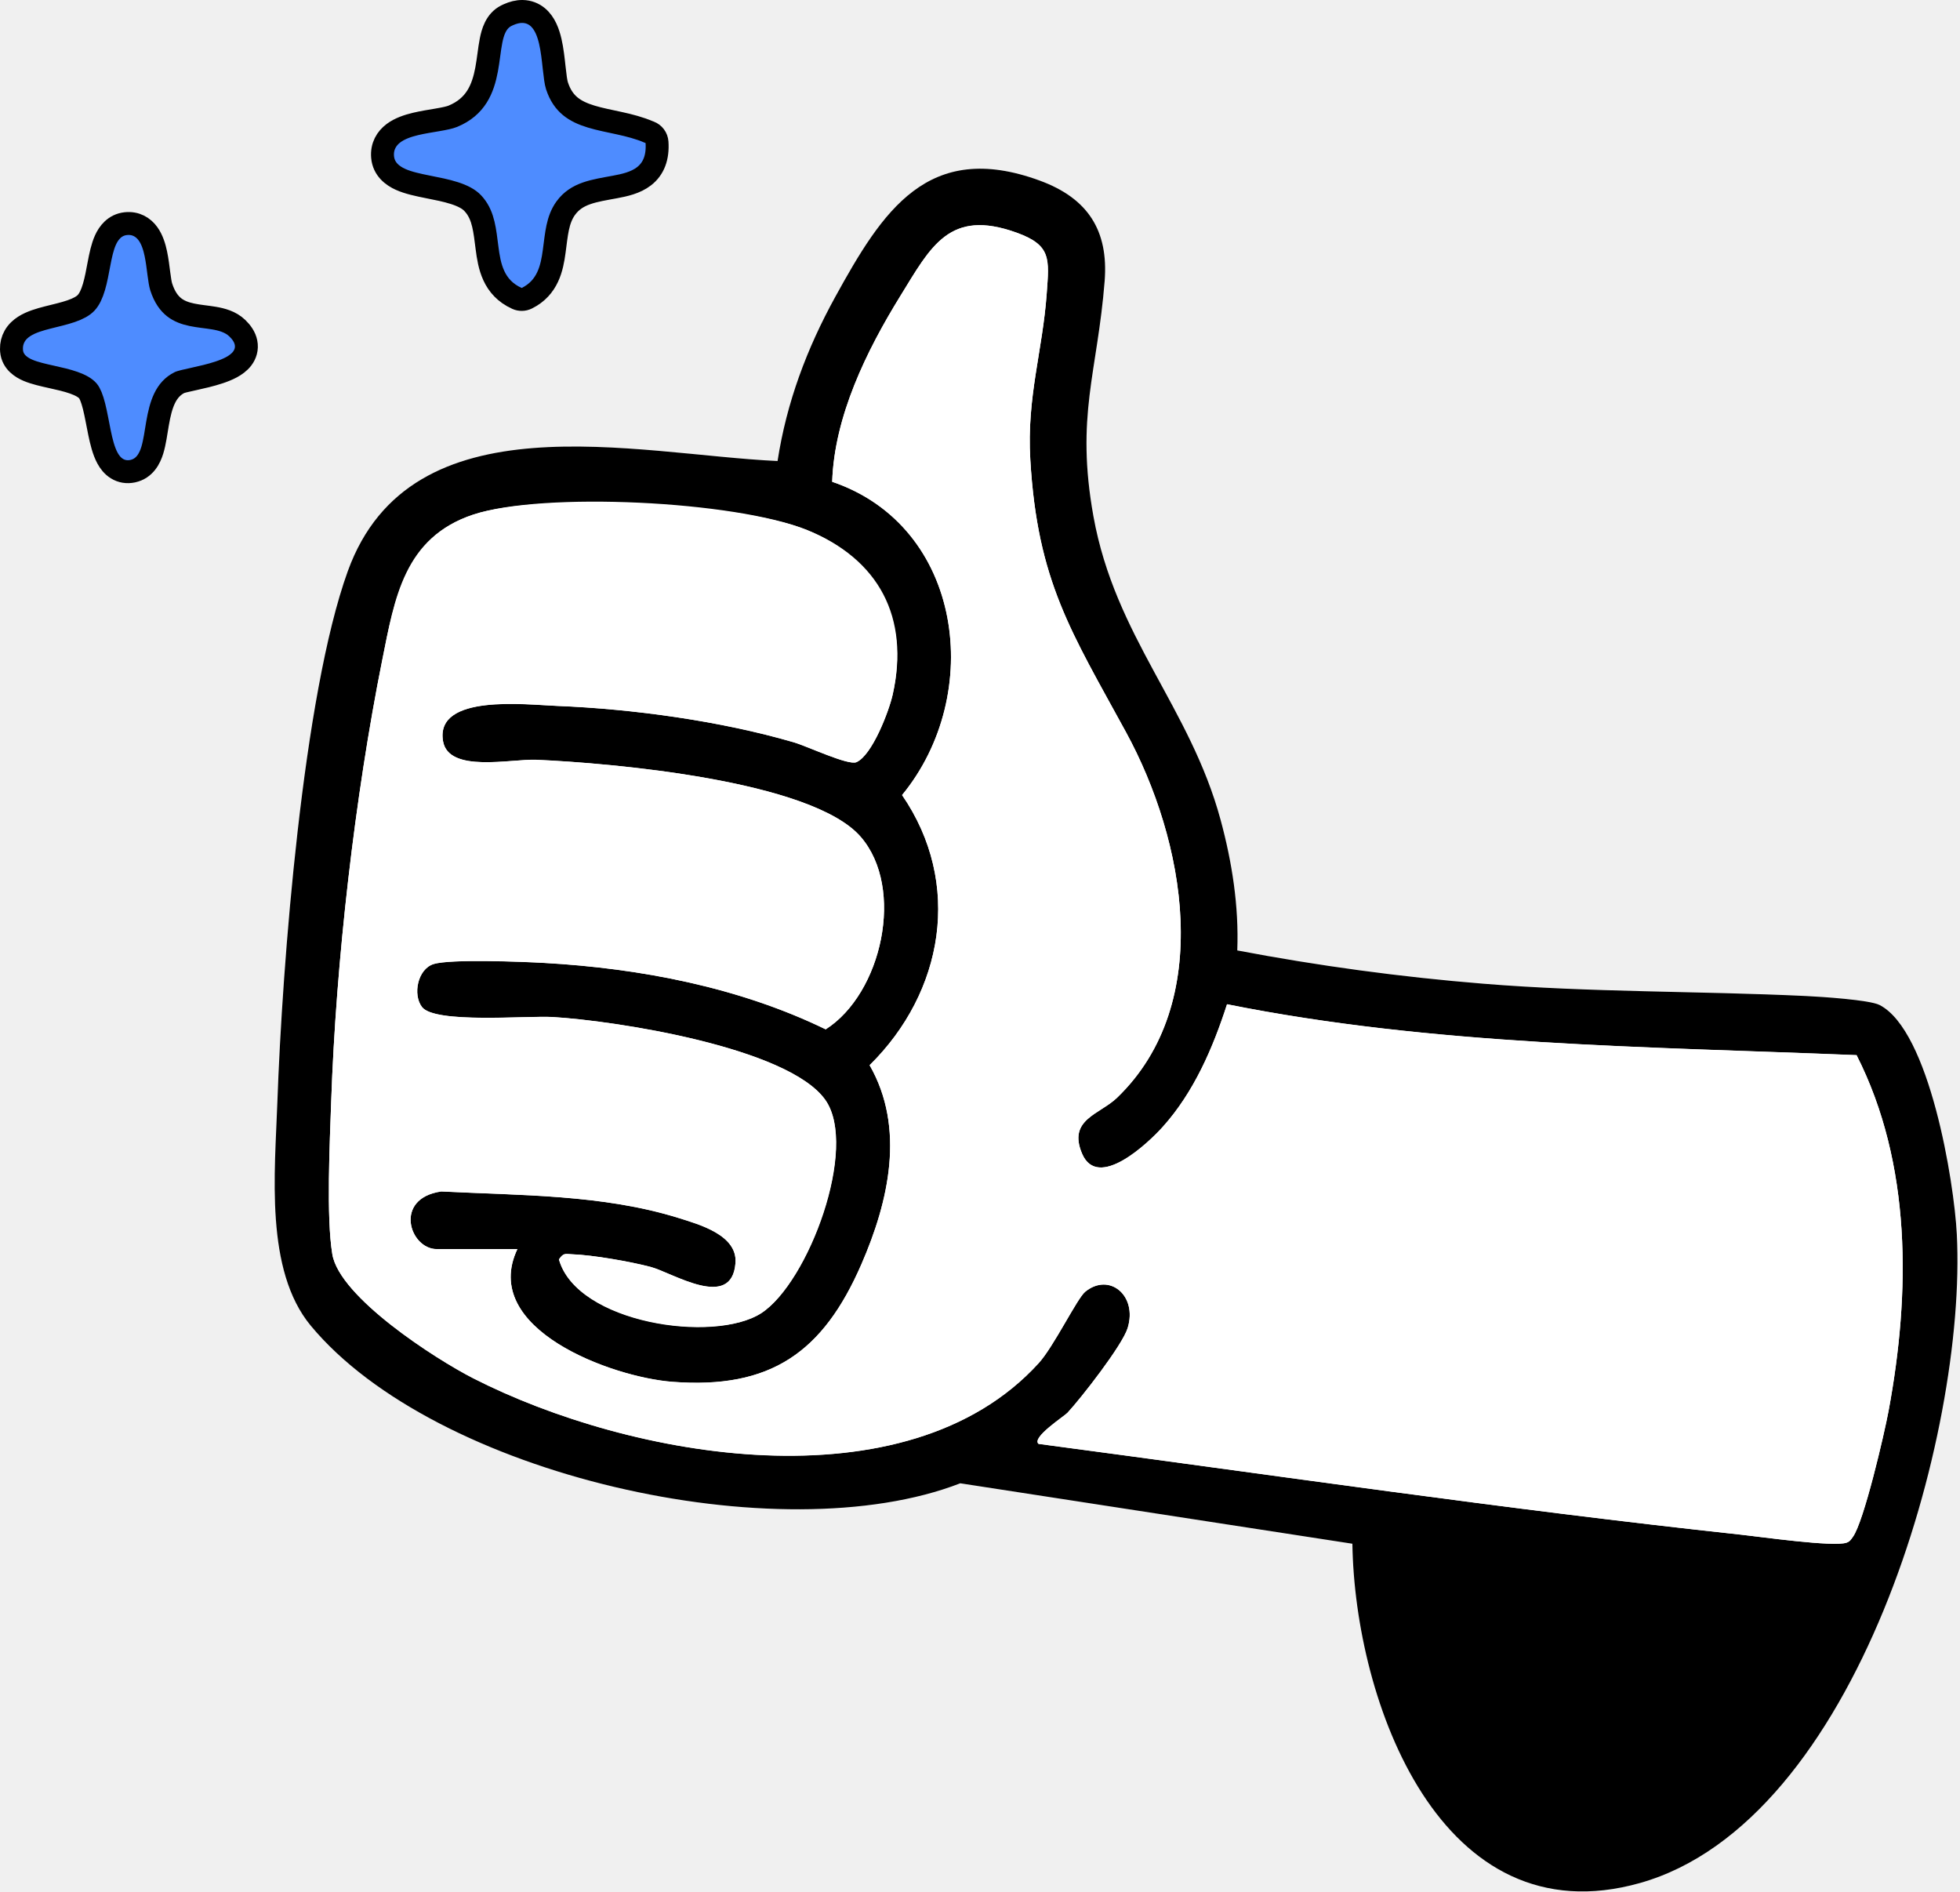
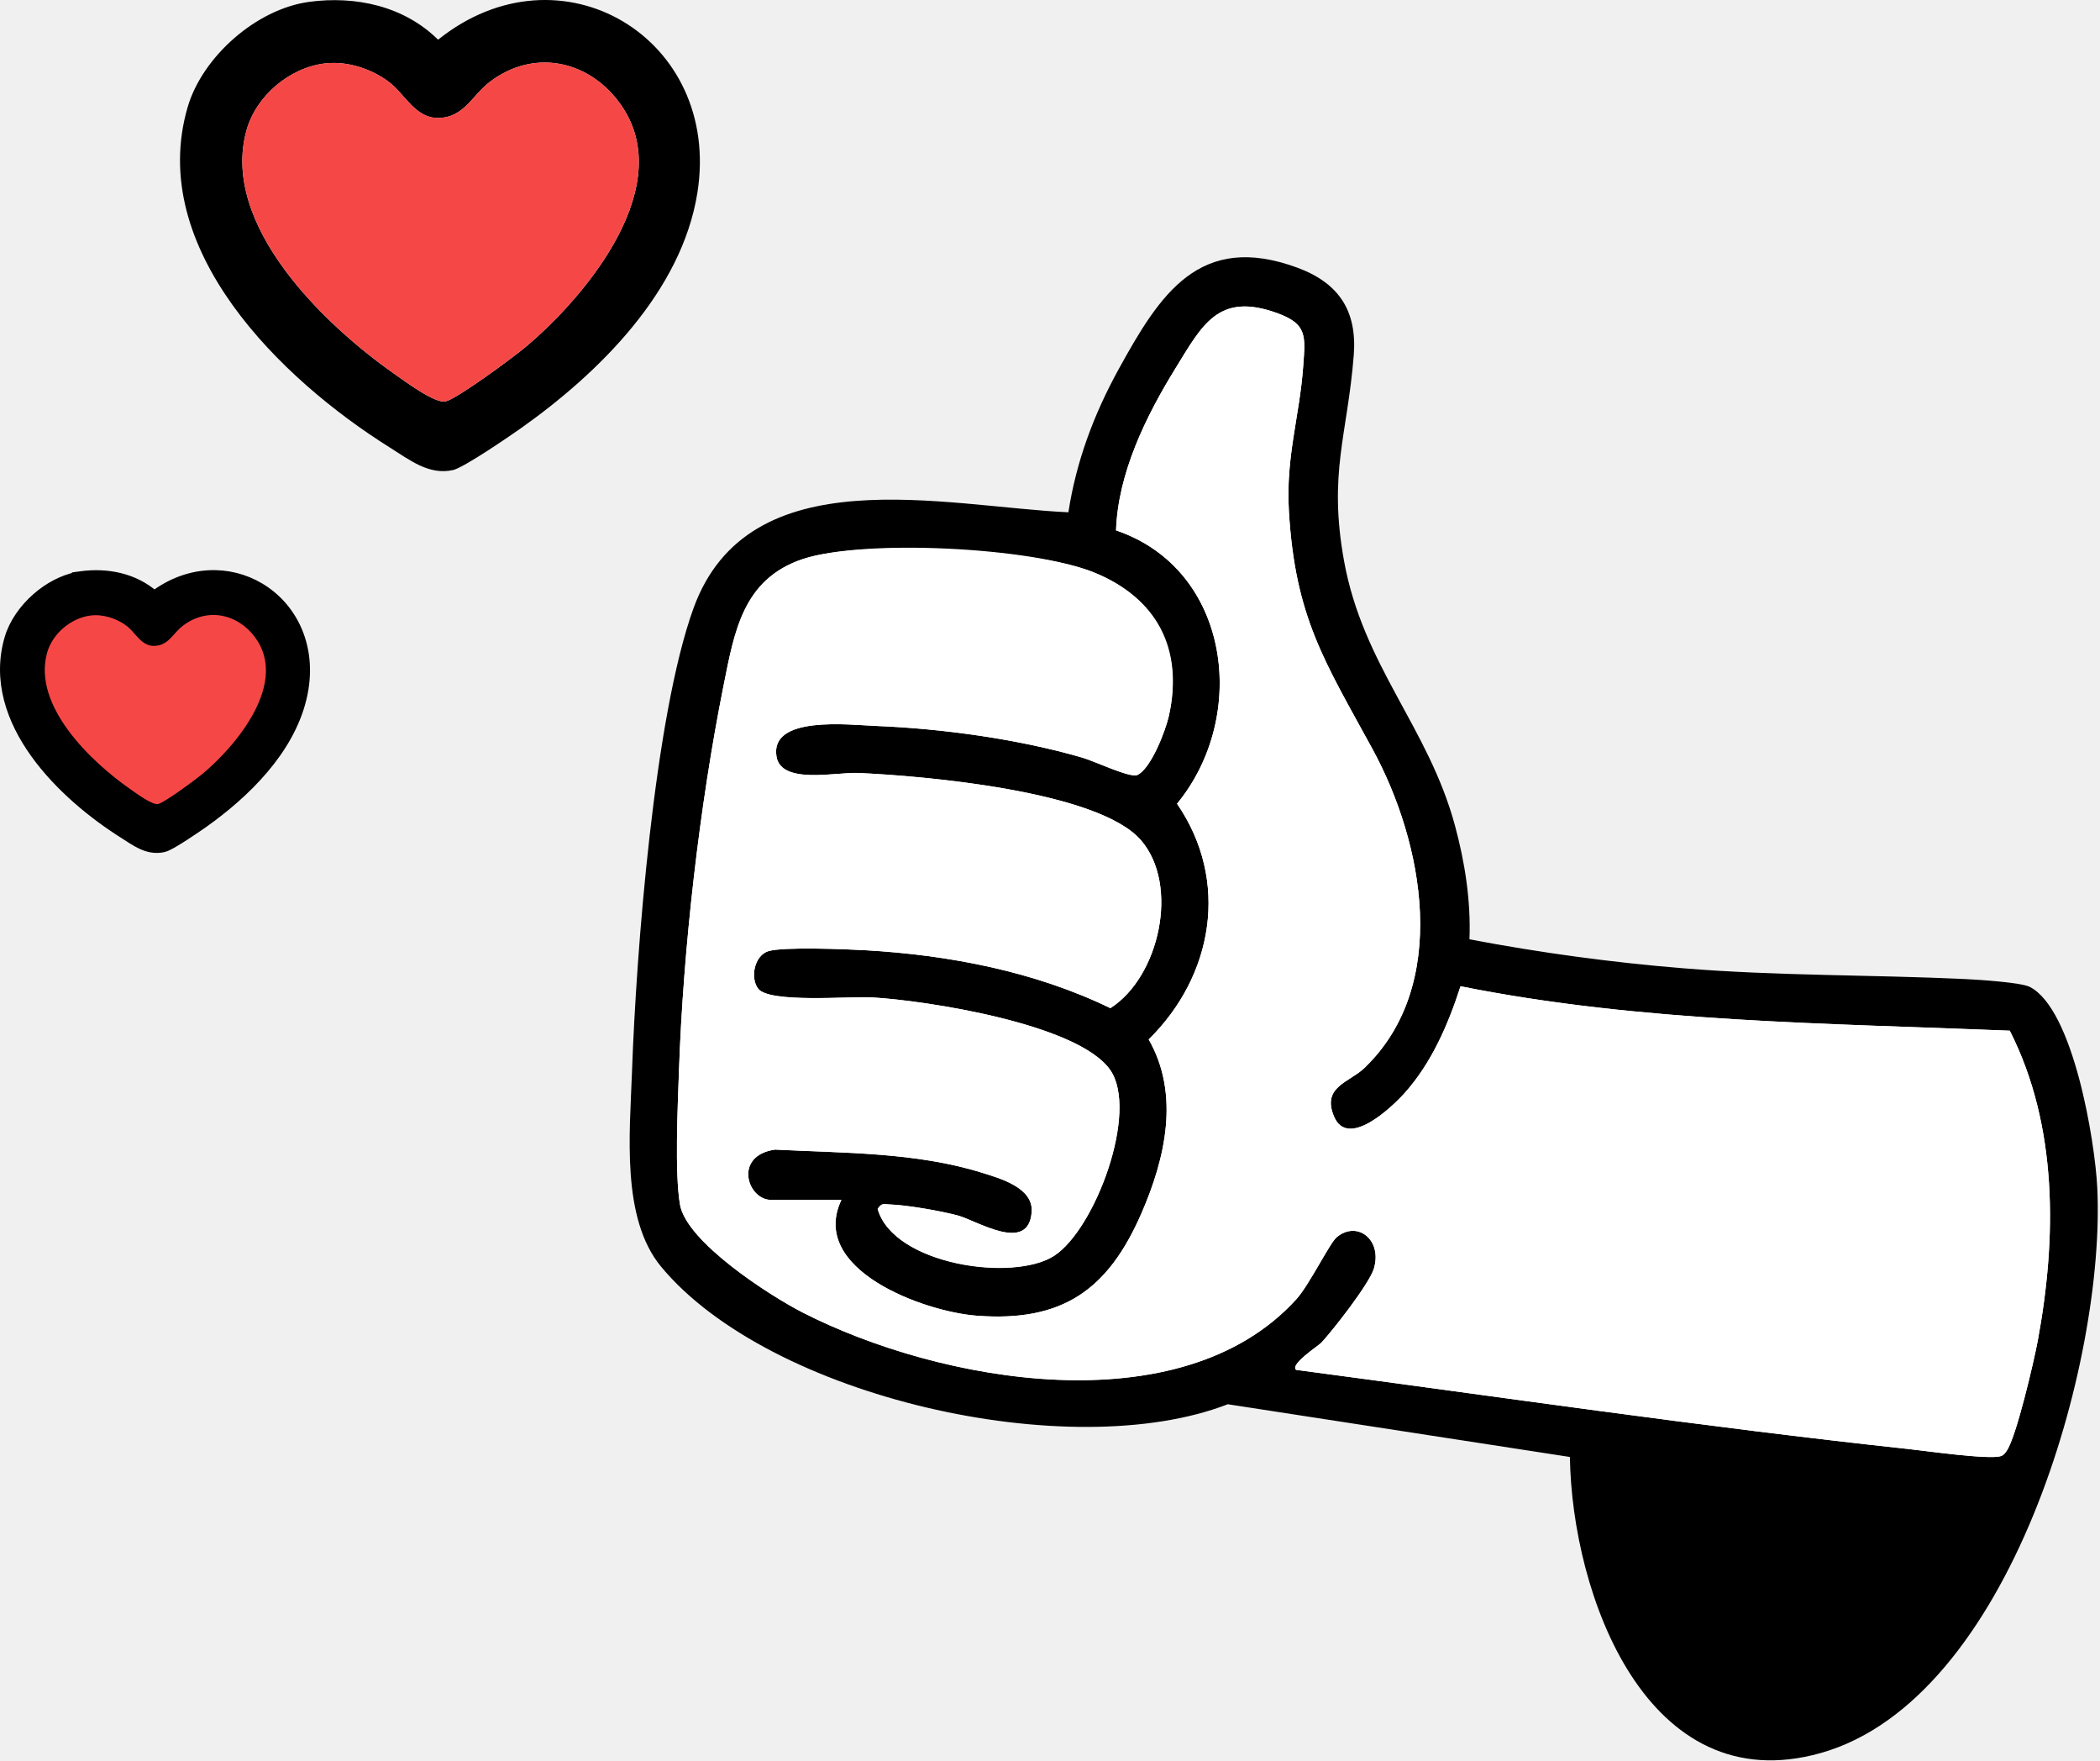
- <svg xmlns="http://www.w3.org/2000/svg" width="171" height="165" viewBox="0 0 171 165" fill="none">
-   <path d="M45.592 1C46.097 1.009 46.541 1.185 46.899 1.481C47.551 2.021 47.842 2.89 48.007 3.594C48.181 4.342 48.27 5.187 48.346 5.887C48.43 6.647 48.495 7.179 48.595 7.488H48.596C48.87 8.329 49.275 8.876 49.749 9.268C50.236 9.67 50.846 9.948 51.585 10.172C52.34 10.401 53.134 10.549 54.035 10.747C54.875 10.931 55.779 11.157 56.638 11.528C56.65 11.532 56.663 11.535 56.675 11.539C57.042 11.677 57.295 12.017 57.321 12.408C57.408 13.713 57.041 14.71 56.193 15.372C55.452 15.951 54.465 16.159 53.655 16.31C51.835 16.648 50.314 16.829 49.355 18.166L49.354 18.165C48.624 19.185 48.558 20.41 48.349 21.941C48.157 23.348 47.812 25.101 45.958 26.018C45.69 26.15 45.377 26.155 45.104 26.032C43.009 25.09 42.689 23.151 42.493 21.643C42.293 20.101 42.19 18.874 41.408 17.909L41.242 17.72C40.908 17.365 40.38 17.082 39.654 16.848C38.93 16.614 38.129 16.462 37.293 16.295C36.505 16.137 35.633 15.957 34.948 15.649C34.251 15.336 33.472 14.76 33.379 13.698C33.297 12.768 33.725 12.069 34.338 11.612C34.89 11.2 35.601 10.971 36.233 10.818C36.877 10.663 37.586 10.555 38.163 10.456C38.786 10.349 39.23 10.256 39.507 10.143C41.512 9.316 42.136 7.756 42.455 6.058C42.535 5.628 42.593 5.202 42.651 4.776C42.707 4.362 42.765 3.931 42.843 3.54C42.98 2.849 43.25 1.838 44.164 1.374L44.339 1.29C44.748 1.104 45.168 0.993 45.592 1Z" fill="#4E8CFF" stroke="black" stroke-width="2" stroke-linejoin="round" />
-   <path d="M10.974 19.51C11.847 19.416 12.504 19.823 12.918 20.401C13.285 20.912 13.475 21.562 13.594 22.124C13.717 22.704 13.791 23.332 13.857 23.846C13.93 24.403 13.989 24.79 14.065 25.027V25.028C14.362 25.948 14.773 26.474 15.192 26.804C15.623 27.142 16.139 27.333 16.742 27.459C17.045 27.523 17.356 27.567 17.685 27.611C18 27.652 18.353 27.695 18.681 27.751C19.314 27.86 20.106 28.054 20.703 28.628L20.704 28.629C21.056 28.968 21.359 29.38 21.461 29.876C21.573 30.421 21.411 30.907 21.131 31.277C20.874 31.615 20.523 31.857 20.201 32.032C19.869 32.212 19.496 32.359 19.127 32.483C18.392 32.729 17.566 32.914 16.908 33.059C16.569 33.134 16.28 33.197 16.046 33.255C15.93 33.284 15.839 33.31 15.77 33.331C15.694 33.355 15.672 33.365 15.681 33.361V33.362C14.448 33.968 14.033 35.271 13.743 36.942C13.614 37.686 13.498 38.594 13.286 39.281C13.075 39.965 12.639 40.875 11.577 41.103C11.09 41.207 10.611 41.134 10.194 40.875C9.81 40.636 9.553 40.285 9.377 39.961C9.034 39.33 8.834 38.489 8.679 37.736C8.509 36.915 8.386 36.162 8.208 35.452C8.026 34.725 7.838 34.295 7.666 34.097V34.096C7.442 33.839 7.045 33.603 6.442 33.389C5.847 33.178 5.171 33.028 4.46 32.87C3.793 32.722 3.043 32.556 2.456 32.309C1.914 32.08 1.096 31.606 1.01 30.62L1 30.448C0.993 30.047 1.083 29.668 1.278 29.325C1.494 28.944 1.804 28.67 2.118 28.469C2.714 28.087 3.492 27.867 4.163 27.696C4.896 27.508 5.567 27.364 6.196 27.148C6.822 26.933 7.254 26.693 7.516 26.412C7.789 26.119 8.011 25.663 8.197 25.032C8.383 24.404 8.502 23.72 8.641 22.995C8.77 22.319 8.924 21.557 9.197 20.948C9.477 20.325 10.002 19.615 10.974 19.51Z" fill="#4E8CFF" stroke="black" stroke-width="2" stroke-linejoin="round" />
-   <path d="M107.943 82.91C108.088 79.041 107.492 75.237 106.489 71.531C103.823 61.681 97.288 55.563 95.394 45.044C93.817 36.276 95.74 32.511 96.372 24.528C96.722 20.087 94.889 17.289 90.703 15.755C80.943 12.183 76.985 18.428 72.86 25.916C70.385 30.418 68.621 35.115 67.834 40.221C55.411 39.649 35.854 34.573 30.337 49.835C26.43 60.661 24.618 84.212 24.2 96.108C23.983 102.284 23.096 110.796 27.112 115.637C37.958 128.72 68.036 135.503 83.783 129.392L117.992 134.664C118.194 148.386 125.671 169.174 143.088 164.26C162.024 158.916 171.603 125.031 170.727 107.675C170.496 103.101 168.349 89.91 163.99 87.668C163.121 87.22 158.91 86.949 157.557 86.884C148.179 86.439 138.805 86.576 129.402 85.81C122.214 85.224 115.015 84.248 107.947 82.906L107.943 82.91Z" fill="white" />
-   <path d="M107.943 82.91C115.015 84.255 122.21 85.231 129.398 85.813C138.801 86.58 148.175 86.442 157.553 86.887C158.91 86.952 163.117 87.223 163.986 87.672C168.345 89.914 170.492 103.104 170.723 107.679C171.603 125.031 162.02 158.919 143.084 164.264C125.667 169.178 118.191 148.393 117.989 134.668L83.779 129.396C68.033 135.506 37.954 128.719 27.108 115.641C23.096 110.795 23.983 102.284 24.2 96.108C24.618 84.208 26.43 60.657 30.341 49.831C35.858 34.572 55.415 39.645 67.838 40.217C68.624 35.111 70.389 30.411 72.864 25.912C76.985 18.424 80.943 12.176 90.707 15.752C94.892 17.285 96.725 20.084 96.375 24.524C95.744 32.508 93.821 36.272 95.397 45.041C97.292 55.563 103.826 61.677 106.493 71.527C107.496 75.233 108.091 79.037 107.947 82.906L107.943 82.91ZM45.142 108.962H38.106C35.739 108.962 34.296 104.536 38.499 103.932C45.373 104.283 52.596 104.186 59.214 106.25C61 106.807 64.352 107.733 64.168 110.174C63.851 114.368 58.687 111.027 56.764 110.517C55.003 110.051 51.687 109.472 49.908 109.414C49.328 109.396 49.176 109.255 48.765 109.863C50.331 115.435 62.27 117.235 66.416 114.549C70.562 111.862 74.91 100.089 72.013 95.959C68.783 91.356 53.65 89.035 48.209 88.717C45.983 88.587 37.936 89.317 36.814 87.842C35.991 86.757 36.435 84.53 37.828 84.096C39.3 83.636 45.665 83.893 47.505 83.998C55.88 84.472 64.489 86.124 72.038 89.791C76.941 86.667 78.984 77.479 75.087 72.991C70.796 68.052 53.235 66.559 46.787 66.277C44.615 66.183 39.127 67.466 38.651 64.646C37.951 60.498 45.921 61.471 48.591 61.576C55.231 61.84 62.869 62.892 69.241 64.747C70.45 65.098 74.015 66.797 74.722 66.483C76.097 65.872 77.555 62.046 77.883 60.585C79.391 53.867 76.685 48.772 70.4 46.23C64.114 43.688 47.347 42.882 41.288 44.889C35.23 46.895 34.422 52.218 33.354 57.548C30.951 69.527 29.313 83.89 28.894 96.108C28.775 99.612 28.457 106.196 28.995 109.414C29.623 113.157 37.962 118.533 41.292 120.233C54.949 127.201 79.059 131.601 90.617 118.913C91.934 117.467 93.969 113.261 94.679 112.683C96.761 110.976 99.262 112.987 98.382 115.85C97.92 117.351 94.344 121.936 93.132 123.241C92.846 123.549 89.967 125.404 90.609 125.953C110.985 128.654 131.364 131.663 151.812 133.865C153.569 134.053 159.949 134.968 161.093 134.574C161.403 134.465 161.486 134.295 161.659 134.06C162.612 132.751 164.401 125.06 164.769 123.075C166.678 112.784 166.804 101.553 161.977 92.043C143.622 91.291 125.104 91.219 107.052 87.603C105.822 91.421 104.155 95.283 101.441 98.302C100.175 99.713 95.784 103.885 94.405 100.635C93.135 97.644 95.942 97.218 97.458 95.757C106.056 87.473 103.361 73.259 98.244 63.879C93.474 55.132 90.505 50.721 89.888 40.072C89.57 34.616 90.959 30.642 91.32 25.605C91.537 22.578 91.739 21.389 88.693 20.293C82.826 18.178 81.217 21.494 78.547 25.822C75.588 30.617 72.792 36.322 72.604 42.025C84.024 45.897 85.933 60.556 78.702 69.354C83.999 77.059 82.328 86.565 75.87 92.918C79.009 98.407 77.537 104.808 75.152 110.286C71.814 117.959 67.25 121.198 58.658 120.54C53.383 120.135 41.83 115.934 45.142 108.955V108.962Z" fill="black" />
-   <path d="M45.142 108.962C41.83 115.937 53.383 120.143 58.658 120.548C67.25 121.206 71.81 117.966 75.152 110.293C77.537 104.815 79.009 98.415 75.87 92.926C82.328 86.573 83.999 77.067 78.702 69.361C85.933 60.563 84.024 45.905 72.604 42.032C72.795 36.326 75.588 30.624 78.547 25.829C81.221 21.497 82.826 18.185 88.693 20.301C91.739 21.4 91.537 22.586 91.32 25.612C90.959 30.649 89.57 34.623 89.888 40.08C90.505 50.728 93.474 55.14 98.244 63.886C103.361 73.266 106.056 87.48 97.458 95.764C95.942 97.225 93.135 97.652 94.405 100.642C95.784 103.889 100.175 99.716 101.441 98.31C104.155 95.291 105.822 91.425 107.052 87.61C125.104 91.226 143.618 91.299 161.977 92.051C166.804 101.561 166.678 112.795 164.769 123.082C164.401 125.067 162.612 132.755 161.659 134.067C161.486 134.306 161.403 134.476 161.093 134.581C159.949 134.971 153.573 134.06 151.812 133.872C131.364 131.67 110.985 128.662 90.609 125.961C89.967 125.411 92.846 123.556 93.132 123.249C94.34 121.943 97.92 117.358 98.382 115.858C99.262 112.994 96.761 110.984 94.679 112.69C93.972 113.269 91.937 117.474 90.617 118.92C79.059 131.612 54.949 127.212 41.292 120.24C37.962 118.541 29.623 113.164 28.995 109.421C28.454 106.203 28.775 99.619 28.894 96.115C29.313 83.897 30.951 69.531 33.354 57.555C34.422 52.222 35.36 46.859 41.288 44.896C47.217 42.932 64.399 43.811 70.4 46.237C76.4 48.664 79.391 53.878 77.883 60.593C77.555 62.053 76.093 65.879 74.722 66.49C74.011 66.805 70.447 65.105 69.241 64.754C62.869 62.896 55.234 61.844 48.591 61.583C45.925 61.478 37.954 60.506 38.651 64.653C39.127 67.474 44.615 66.19 46.787 66.284C53.239 66.566 70.796 68.056 75.087 72.999C78.984 77.486 76.941 86.67 72.038 89.798C64.493 86.128 55.88 84.479 47.505 84.005C45.661 83.9 39.3 83.644 37.828 84.103C36.439 84.537 35.991 86.768 36.814 87.849C37.933 89.324 45.983 88.594 48.209 88.724C53.65 89.042 68.783 91.364 72.013 95.967C74.91 100.1 70.454 111.945 66.416 114.556C62.379 117.167 50.331 115.438 48.765 109.87C49.176 109.259 49.328 109.403 49.908 109.421C51.691 109.479 55.003 110.058 56.764 110.524C58.687 111.034 63.851 114.375 64.168 110.181C64.352 107.744 61 106.818 59.214 106.258C52.596 104.193 45.373 104.291 38.499 103.94C34.295 104.544 35.739 108.969 38.106 108.969H45.142V108.962Z" fill="white" />
+ <svg xmlns="http://www.w3.org/2000/svg" width="210" height="176" viewBox="0 0 210 176" fill="none">
+   <path d="M146.944 93.91C147.088 90.041 146.493 86.237 145.49 82.531C142.823 72.681 136.289 66.563 134.395 56.044C132.818 47.276 134.741 43.511 135.372 35.528C135.722 31.087 133.889 28.289 129.704 26.756C119.944 23.183 115.985 29.428 111.861 36.916C109.386 41.418 107.621 46.115 106.835 51.221C94.412 50.649 74.855 45.573 69.338 60.835C65.43 71.661 63.619 95.212 63.2 107.108C62.984 113.284 62.096 121.796 66.112 126.637C76.959 139.72 107.037 146.503 122.783 140.392L156.993 145.664C157.195 159.386 164.671 180.174 182.088 175.26C201.024 169.916 210.604 136.031 209.727 118.675C209.496 114.101 207.35 100.91 202.991 98.668C202.121 98.22 197.91 97.949 196.557 97.884C187.18 97.439 177.805 97.576 168.402 96.81C161.215 96.224 154.016 95.248 146.948 93.906L146.944 93.91Z" fill="white" />
+   <path d="M146.944 93.91C154.016 95.255 161.211 96.231 168.399 96.813C177.802 97.58 187.176 97.442 196.554 97.887C197.91 97.952 202.118 98.223 202.987 98.672C207.346 100.914 209.493 114.104 209.724 118.679C210.604 136.031 201.021 169.919 182.085 175.264C164.668 180.178 157.191 159.393 156.989 145.668L122.78 140.396C107.033 146.506 76.955 139.719 66.109 126.641C62.096 121.795 62.984 113.284 63.2 107.108C63.619 95.208 65.43 71.657 69.342 60.831C74.859 45.572 94.415 50.645 106.838 51.217C107.625 46.111 109.39 41.411 111.865 36.912C115.985 29.424 119.944 23.176 129.708 26.752C133.893 28.285 135.726 31.084 135.376 35.524C134.745 43.508 132.821 47.272 134.398 56.041C136.293 66.563 142.827 72.677 145.494 82.527C146.497 86.233 147.092 90.037 146.948 93.906L146.944 93.91ZM84.143 119.962H77.107C74.74 119.962 73.296 115.536 77.5 114.932C84.374 115.283 91.597 115.186 98.215 117.25C100.001 117.807 103.353 118.733 103.169 121.174C102.851 125.368 97.688 122.027 95.765 121.517C94.004 121.051 90.688 120.472 88.909 120.414C88.328 120.396 88.177 120.255 87.765 120.863C89.331 126.435 101.271 128.235 105.417 125.549C109.563 122.862 113.911 111.089 111.013 106.959C107.784 102.356 92.651 100.035 87.21 99.717C84.983 99.587 76.937 100.317 75.815 98.842C74.992 97.757 75.436 95.53 76.829 95.096C78.301 94.636 84.666 94.893 86.506 94.998C94.881 95.472 103.49 97.124 111.038 100.791C115.942 97.667 117.984 88.479 114.087 83.991C109.797 79.052 92.236 77.559 85.788 77.277C83.616 77.183 78.128 78.466 77.651 75.646C76.951 71.498 84.922 72.471 87.592 72.576C94.231 72.84 101.87 73.892 108.242 75.747C109.451 76.098 113.016 77.797 113.723 77.483C115.098 76.872 116.555 73.046 116.884 71.585C118.392 64.867 115.686 59.772 109.4 57.23C103.115 54.688 86.347 53.882 80.289 55.889C74.231 57.895 73.423 63.218 72.355 68.548C69.951 80.527 68.313 94.89 67.895 107.108C67.776 110.611 67.458 117.196 67.996 120.414C68.624 124.157 76.962 129.533 80.293 131.233C93.95 138.201 118.06 142.601 129.617 129.913C130.934 128.467 132.969 124.261 133.68 123.683C135.762 121.976 138.263 123.987 137.382 126.85C136.92 128.351 133.345 132.936 132.132 134.241C131.847 134.549 128.968 136.404 129.61 136.953C149.986 139.654 170.365 142.663 190.813 144.865C192.57 145.053 198.95 145.968 200.093 145.574C200.404 145.465 200.487 145.295 200.66 145.06C201.612 143.751 203.402 136.06 203.77 134.075C205.679 123.784 205.805 112.553 200.977 103.043C182.622 102.291 164.105 102.219 146.053 98.603C144.822 102.422 143.155 106.283 140.442 109.303C139.176 110.713 134.784 114.885 133.406 111.635C132.136 108.644 134.943 108.218 136.459 106.757C145.057 98.473 142.362 84.259 137.245 74.879C132.475 66.132 129.505 61.721 128.888 51.072C128.571 45.616 129.96 41.642 130.321 36.605C130.537 33.578 130.739 32.389 127.694 31.293C121.827 29.178 120.218 32.494 117.548 36.822C114.589 41.617 111.793 47.322 111.605 53.025C123.025 56.897 124.934 71.556 117.703 80.354C123 88.059 121.329 97.565 114.87 103.918C118.01 109.407 116.537 115.808 114.152 121.286C110.815 128.959 106.25 132.198 97.659 131.54C92.384 131.135 80.83 126.934 84.143 119.955V119.962Z" fill="black" />
+   <path d="M84.143 119.962C80.83 126.937 92.384 131.142 97.659 131.547C106.25 132.206 110.811 128.966 114.152 121.293C116.537 115.815 118.01 109.415 114.87 103.926C121.329 97.573 123 88.066 117.703 80.361C124.934 71.563 123.025 56.905 111.605 53.032C111.796 47.326 114.589 41.624 117.548 36.829C120.221 32.497 121.827 29.185 127.694 31.3C130.739 32.4 130.537 33.586 130.321 36.612C129.96 41.649 128.571 45.623 128.888 51.079C129.505 61.728 132.475 66.14 137.245 74.886C142.362 84.266 145.057 98.48 136.459 106.764C134.943 108.225 132.136 108.652 133.406 111.642C134.784 114.889 139.176 110.716 140.442 109.31C143.155 106.29 144.822 102.425 146.053 98.61C164.105 102.226 182.619 102.298 200.977 103.051C205.805 112.56 205.679 123.795 203.77 134.082C203.402 136.067 201.612 143.755 200.66 145.067C200.487 145.306 200.404 145.476 200.093 145.581C198.95 145.971 192.574 145.06 190.813 144.872C170.365 142.67 149.986 139.661 129.61 136.96C128.968 136.411 131.847 134.556 132.132 134.249C133.341 132.943 136.92 128.358 137.382 126.858C138.263 123.994 135.762 121.983 133.68 123.69C132.973 124.269 130.938 128.474 129.617 129.92C118.06 142.612 93.95 138.212 80.293 131.24C76.962 129.541 68.624 124.164 67.996 120.421C67.455 117.203 67.776 110.619 67.895 107.115C68.313 94.897 69.951 80.531 72.355 68.555C73.423 63.221 74.361 57.859 80.289 55.896C86.217 53.932 103.4 54.811 109.4 57.237C115.401 59.663 118.392 64.878 116.884 71.592C116.555 73.053 115.094 76.879 113.723 77.49C113.012 77.804 109.447 76.105 108.242 75.754C101.87 73.896 94.235 72.843 87.592 72.583C84.926 72.478 76.955 71.506 77.651 75.653C78.128 78.473 83.616 77.19 85.788 77.284C92.24 77.566 109.797 79.055 114.087 83.999C117.984 88.486 115.942 97.67 111.038 100.798C103.494 97.128 94.881 95.479 86.506 95.005C84.662 94.9 78.301 94.644 76.829 95.103C75.44 95.537 74.992 97.768 75.815 98.849C76.933 100.324 84.983 99.594 87.21 99.724C92.651 100.042 107.784 102.364 111.013 106.967C113.911 111.1 109.454 122.945 105.417 125.556C101.379 128.167 89.331 126.438 87.765 120.87C88.177 120.259 88.328 120.403 88.909 120.421C90.692 120.479 94.004 121.058 95.765 121.524C97.688 122.034 102.851 125.375 103.169 121.181C103.353 118.744 100.001 117.818 98.215 117.257C91.597 115.193 84.374 115.29 77.5 114.94C73.296 115.543 74.74 119.969 77.107 119.969H84.143V119.962Z" fill="white" />
+   <path d="M30.895 0.188C35.568 -0.443 40.402 0.606 43.809 3.97C56.043 -5.855 72.202 3.805 69.738 19.278C68.171 29.119 59.923 37.263 52.125 42.791C50.94 43.629 46.387 46.745 45.318 46.991C42.899 47.548 40.93 45.961 38.968 44.734C28.123 37.937 14.639 24.896 18.761 10.725C20.231 5.674 25.633 0.904 30.895 0.191V0.188ZM32.517 6.337C28.952 6.758 25.6 9.589 24.645 13.044C22.025 22.535 32.475 32.516 39.483 37.415C40.529 38.147 43.518 40.381 44.573 40.129C45.749 39.847 51.28 35.76 52.497 34.744C58.692 29.569 68.022 18.319 61.869 10.172C58.669 5.929 53.252 4.906 48.951 8.209C47.183 9.566 46.38 11.8 43.76 11.791C41.51 11.781 40.486 9.401 38.906 8.203C37.154 6.875 34.716 6.082 32.517 6.341V6.337Z" fill="black" />
+   <path d="M32.517 6.338C34.716 6.078 37.154 6.872 38.906 8.2C40.487 9.398 41.51 11.778 43.761 11.787C46.384 11.8 47.184 9.566 48.952 8.206C53.252 4.903 58.67 5.926 61.869 10.168C68.019 18.319 58.692 29.569 52.498 34.74C51.28 35.757 45.749 39.841 44.573 40.126C43.518 40.382 40.529 38.144 39.483 37.412C32.475 32.509 22.022 22.532 24.645 13.041C25.6 9.586 28.952 6.755 32.517 6.334V6.338Z" fill="#F64747" />
+   <path d="M15.426 59.56C18.921 56.954 22.942 56.973 25.959 58.763C29.072 60.61 31.073 64.318 30.354 68.832C29.503 74.176 25.276 78.593 21.148 81.678L20.325 82.277C19.99 82.515 19.183 83.07 18.384 83.585C17.984 83.842 17.582 84.092 17.238 84.288C17.067 84.386 16.905 84.474 16.762 84.542C16.629 84.606 16.483 84.669 16.351 84.699C15.533 84.888 14.803 84.707 14.162 84.41C13.544 84.124 12.941 83.696 12.431 83.377H12.431C9.371 81.459 5.922 78.652 3.523 75.302C1.123 71.95 -0.263 67.996 0.945 63.843C1.387 62.324 2.409 60.877 3.687 59.761C4.849 58.747 6.256 57.979 7.693 57.687V57.668L8.127 57.609C10.703 57.261 13.414 57.787 15.426 59.56ZM25.072 63.975C23.439 61.81 20.729 61.318 18.57 62.976C18.36 63.137 18.17 63.33 17.971 63.548C17.782 63.755 17.567 64.006 17.343 64.223C16.9 64.653 16.349 65.03 15.535 65.073L15.368 65.077C14.539 65.074 13.96 64.624 13.519 64.176C13.305 63.958 13.091 63.706 12.909 63.504C12.764 63.344 12.63 63.203 12.495 63.085L12.36 62.974C11.47 62.299 10.237 61.906 9.157 62.033L9.112 62.038C7.45 62.254 5.874 63.521 5.293 65.089L5.189 65.409C4.519 67.836 5.505 70.389 7.234 72.737C8.955 75.074 11.343 77.114 13.27 78.461L13.876 78.889C14.117 79.057 14.39 79.24 14.663 79.407C14.935 79.574 15.192 79.715 15.405 79.804C15.512 79.848 15.596 79.874 15.658 79.887C15.689 79.893 15.707 79.894 15.716 79.894C15.718 79.894 15.72 79.894 15.723 79.893C15.736 79.888 15.754 79.881 15.775 79.872C15.819 79.853 15.874 79.826 15.94 79.791C16.074 79.72 16.24 79.623 16.43 79.504C16.811 79.266 17.272 78.955 17.737 78.627C18.671 77.97 19.598 77.268 19.923 76.997C21.619 75.58 23.733 73.338 24.997 70.918C26.263 68.492 26.616 66.021 25.072 63.976V63.975Z" fill="black" stroke="black" />
+   <path d="M9.098 61.535C10.325 61.391 11.685 61.833 12.662 62.574C13.544 63.242 14.115 64.57 15.37 64.575C16.833 64.582 17.279 63.336 18.266 62.577C20.664 60.735 23.686 61.306 25.471 63.672C28.901 68.219 23.699 74.494 20.244 77.379C19.564 77.946 16.479 80.224 15.823 80.383C15.235 80.525 13.567 79.277 12.984 78.869C9.075 76.134 3.244 70.569 4.707 65.274C5.24 63.347 7.11 61.768 9.098 61.533V61.535Z" fill="#F64747" />
</svg>
